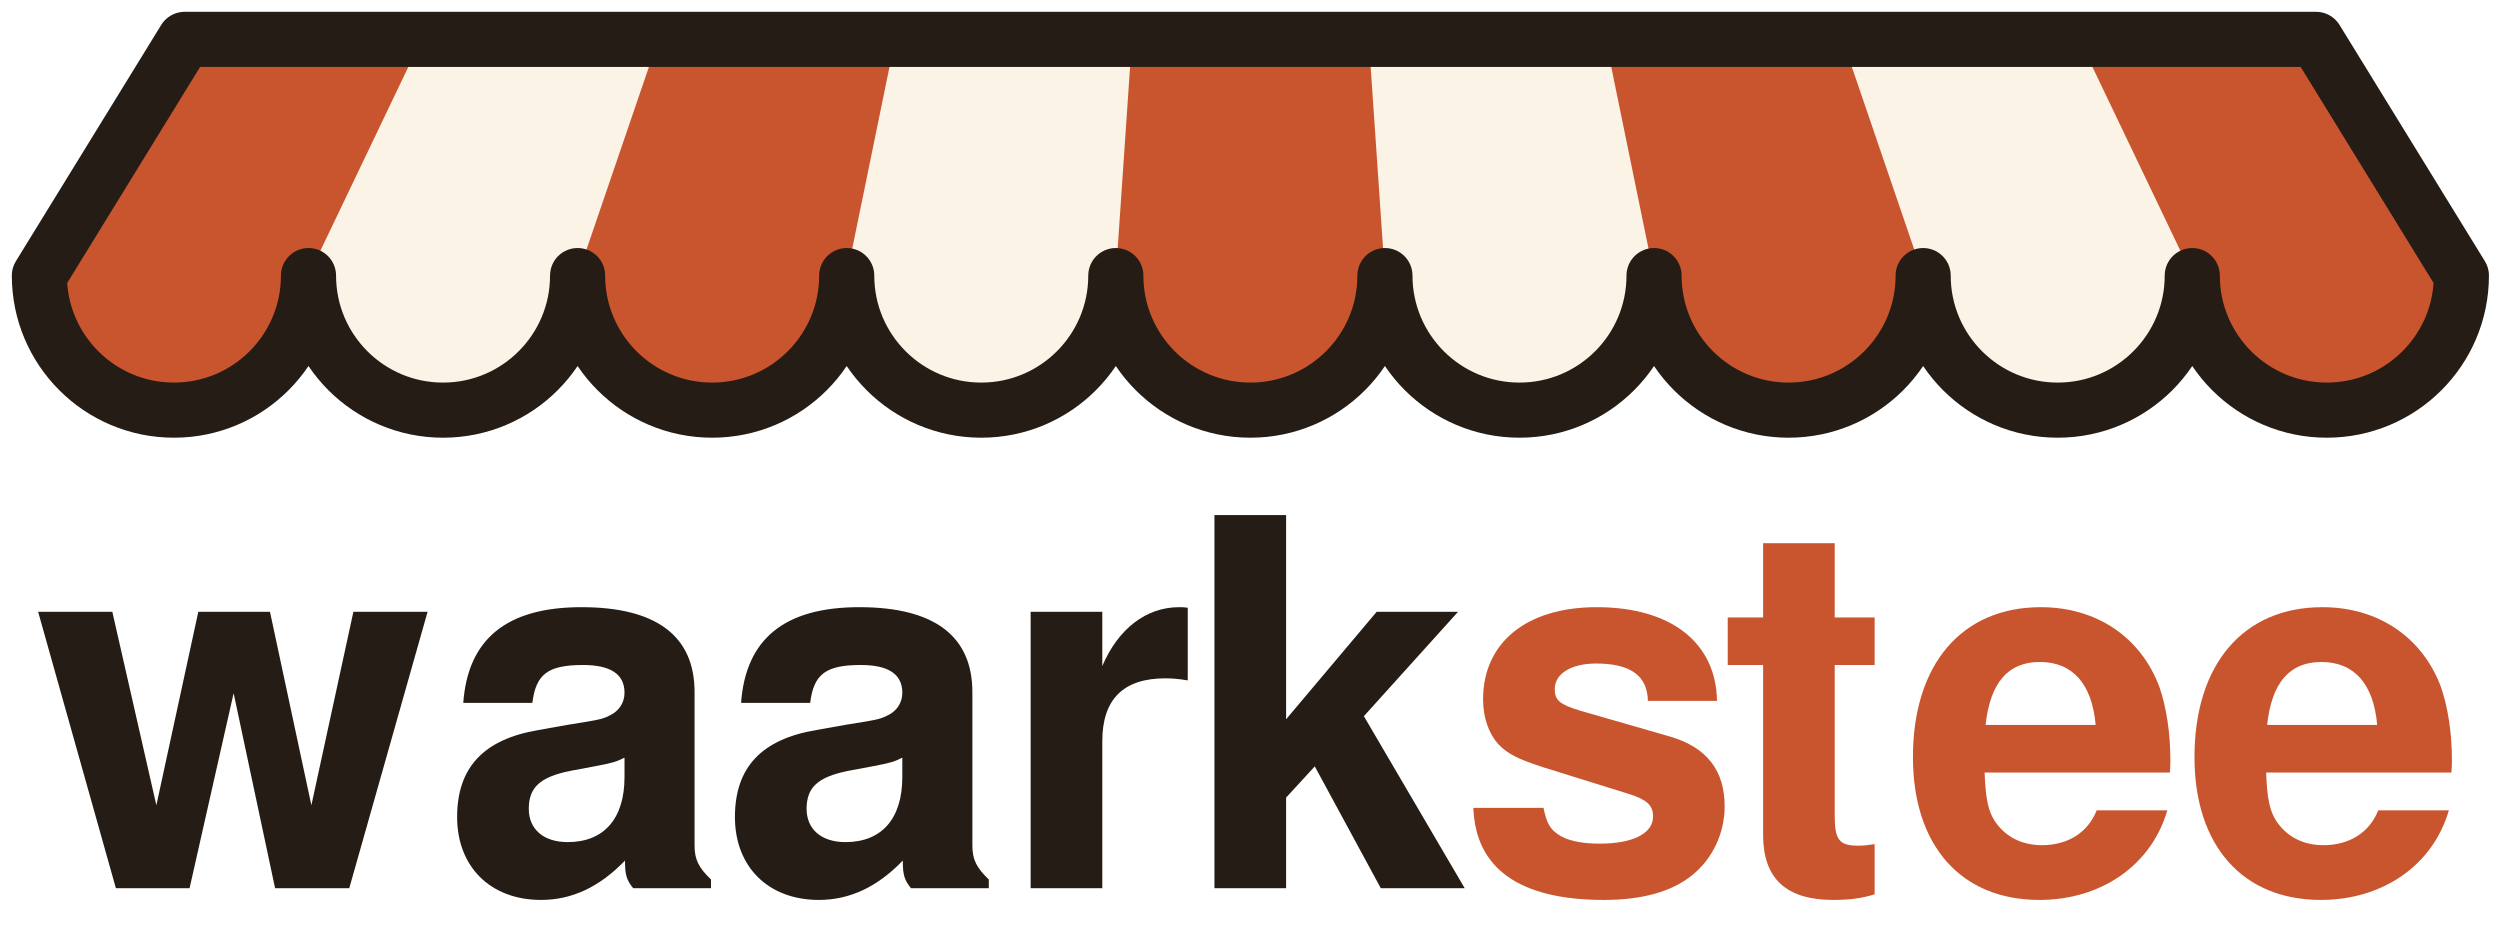
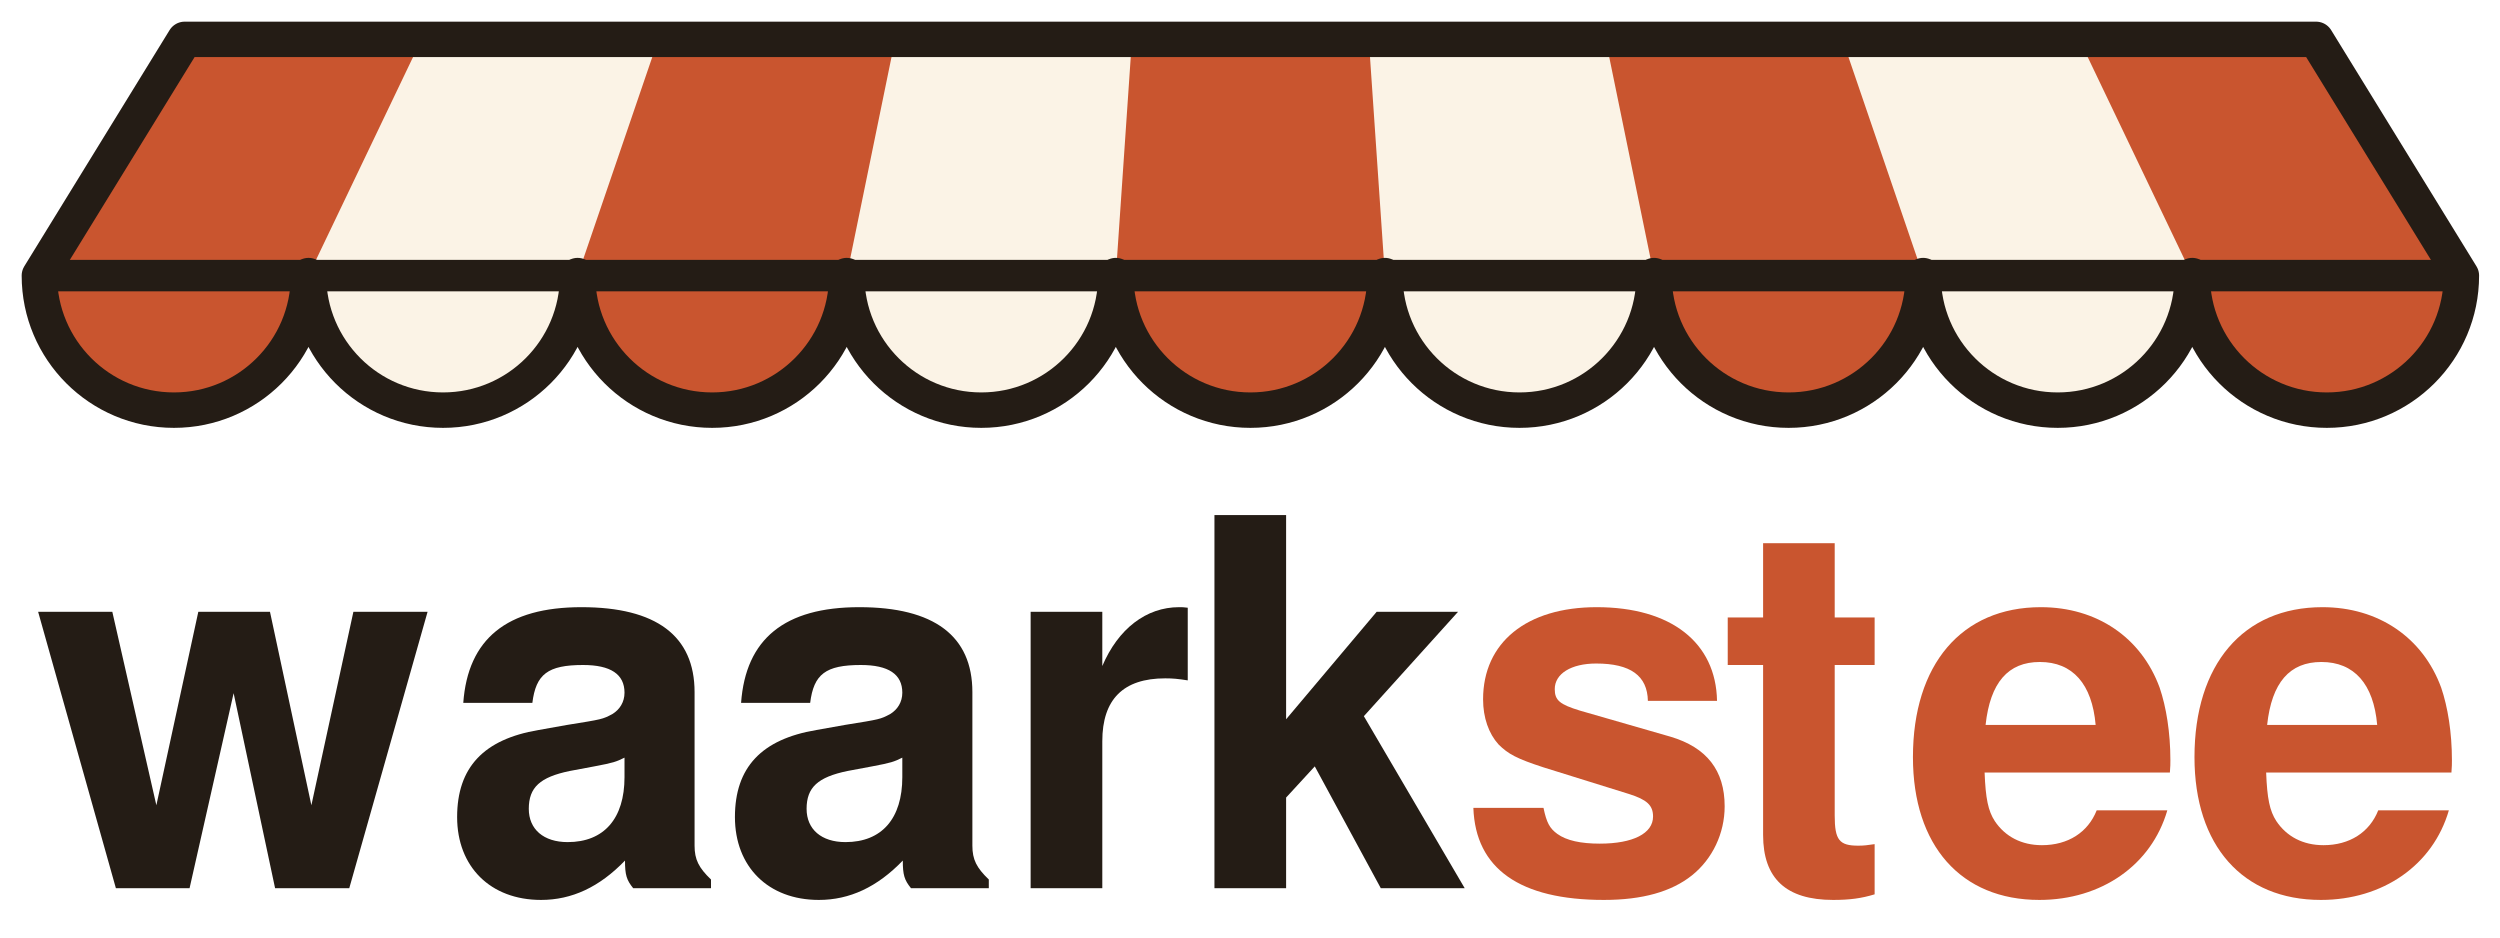
<svg xmlns="http://www.w3.org/2000/svg" viewBox="140 70 635 238" role="img" aria-label="waarkstee">
  <defs>
    <clipPath id="c60">
      <path d="M186.911 80 H728.278 L765.189 140 a34.177 34.177 0 0 1 -68.354 0 a34.177 34.177 0 0 1 -68.354 0 a34.177 34.177 0 0 1 -68.354 0 a34.177 34.177 0 0 1 -68.354 0 a34.177 34.177 0 0 1 -68.354 0 a34.177 34.177 0 0 1 -68.354 0 a34.177 34.177 0 0 1 -68.354 0 a34.177 34.177 0 0 1 -68.354 0 a34.177 34.177 0 0 1 -68.354 0 Z" />
    </clipPath>
  </defs>
  <g clip-path="url(#c60)">
    <rect x="0" y="0" width="2000" height="240" fill="#fbf3e6" />
    <polygon points="189.987,75 249.456,75 180.076,220 100.785,220" fill="#c9552f" />
    <polygon points="308.924,75 368.392,75 338.658,220 259.367,220" fill="#c9552f" />
    <polygon points="427.86,75 487.329,75 497.24,220 417.949,220" fill="#c9552f" />
    <polygon points="546.797,75 606.265,75 655.822,220 576.531,220" fill="#c9552f" />
    <polygon points="665.734,75 725.202,75 814.404,220 735.113,220" fill="#c9552f" />
  </g>
-   <path d="M186.911 80 H728.278 L765.189 140 a34.177 34.177 0 0 1 -68.354 0 a34.177 34.177 0 0 1 -68.354 0 a34.177 34.177 0 0 1 -68.354 0 a34.177 34.177 0 0 1 -68.354 0 a34.177 34.177 0 0 1 -68.354 0 a34.177 34.177 0 0 1 -68.354 0 a34.177 34.177 0 0 1 -68.354 0 a34.177 34.177 0 0 1 -68.354 0 a34.177 34.177 0 0 1 -68.354 0 Z" fill="none" stroke="#241c15" stroke-width="14" stroke-linejoin="round" />
+   <line x1="150.0" y1="140" x2="765.189" y2="140" stroke="#241c15" stroke-width="8" stroke-linecap="round" />
+   <path d="M186.911 80 H728.278 L765.189 140 a34.177 34.177 0 0 1 -68.354 0 a34.177 34.177 0 0 1 -68.354 0 a34.177 34.177 0 0 1 -68.354 0 a34.177 34.177 0 0 1 -68.354 0 a34.177 34.177 0 0 1 -68.354 0 a34.177 34.177 0 0 1 -68.354 0 a34.177 34.177 0 0 1 -68.354 0 a34.177 34.177 0 0 1 -68.354 0 a34.177 34.177 0 0 1 -68.354 0 Z" fill="none" stroke="#241c15" stroke-width="9" stroke-linejoin="round" />
  <text x="149.027" y="295.597" font-family="-apple-system,BlinkMacSystemFont,Helvetica,Arial,sans-serif" font-weight="800" font-size="130" fill="#241c15">w</text>
  <text x="252.469" y="295.597" font-family="-apple-system,BlinkMacSystemFont,Helvetica,Arial,sans-serif" font-weight="800" font-size="130" fill="#241c15">a</text>
  <text x="323.031" y="295.597" font-family="-apple-system,BlinkMacSystemFont,Helvetica,Arial,sans-serif" font-weight="800" font-size="130" fill="#241c15">a</text>
  <text x="393.592" y="295.597" font-family="-apple-system,BlinkMacSystemFont,Helvetica,Arial,sans-serif" font-weight="800" font-size="130" fill="#241c15">r</text>
  <text x="440.795" y="295.597" font-family="-apple-system,BlinkMacSystemFont,Helvetica,Arial,sans-serif" font-weight="800" font-size="130" fill="#241c15">k</text>
  <text x="510.467" y="295.597" font-family="-apple-system,BlinkMacSystemFont,Helvetica,Arial,sans-serif" font-weight="800" font-size="130" fill="#c9552f">s</text>
  <text x="577.03" y="295.597" font-family="-apple-system,BlinkMacSystemFont,Helvetica,Arial,sans-serif" font-weight="800" font-size="130" fill="#c9552f">t</text>
  <text x="623.026" y="295.597" font-family="-apple-system,BlinkMacSystemFont,Helvetica,Arial,sans-serif" font-weight="800" font-size="130" fill="#c9552f">e</text>
  <text x="694.54" y="295.597" font-family="-apple-system,BlinkMacSystemFont,Helvetica,Arial,sans-serif" font-weight="800" font-size="130" fill="#c9552f">e</text>
</svg>
